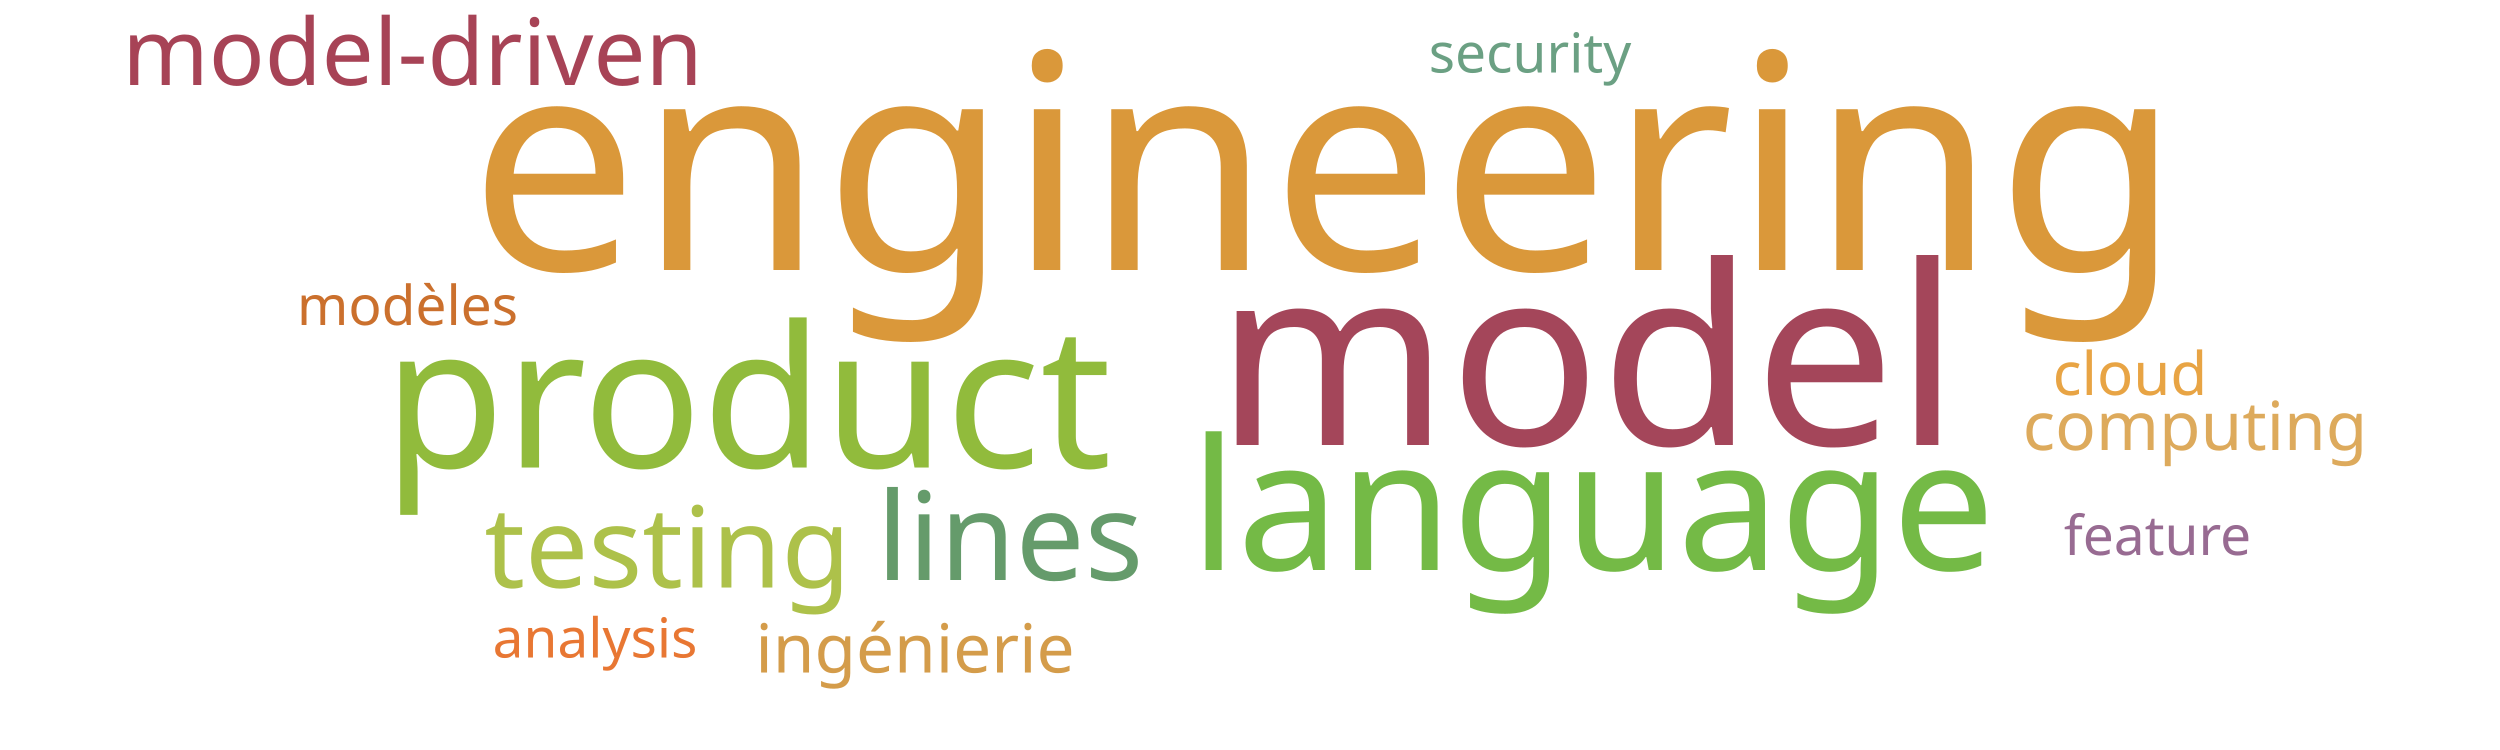
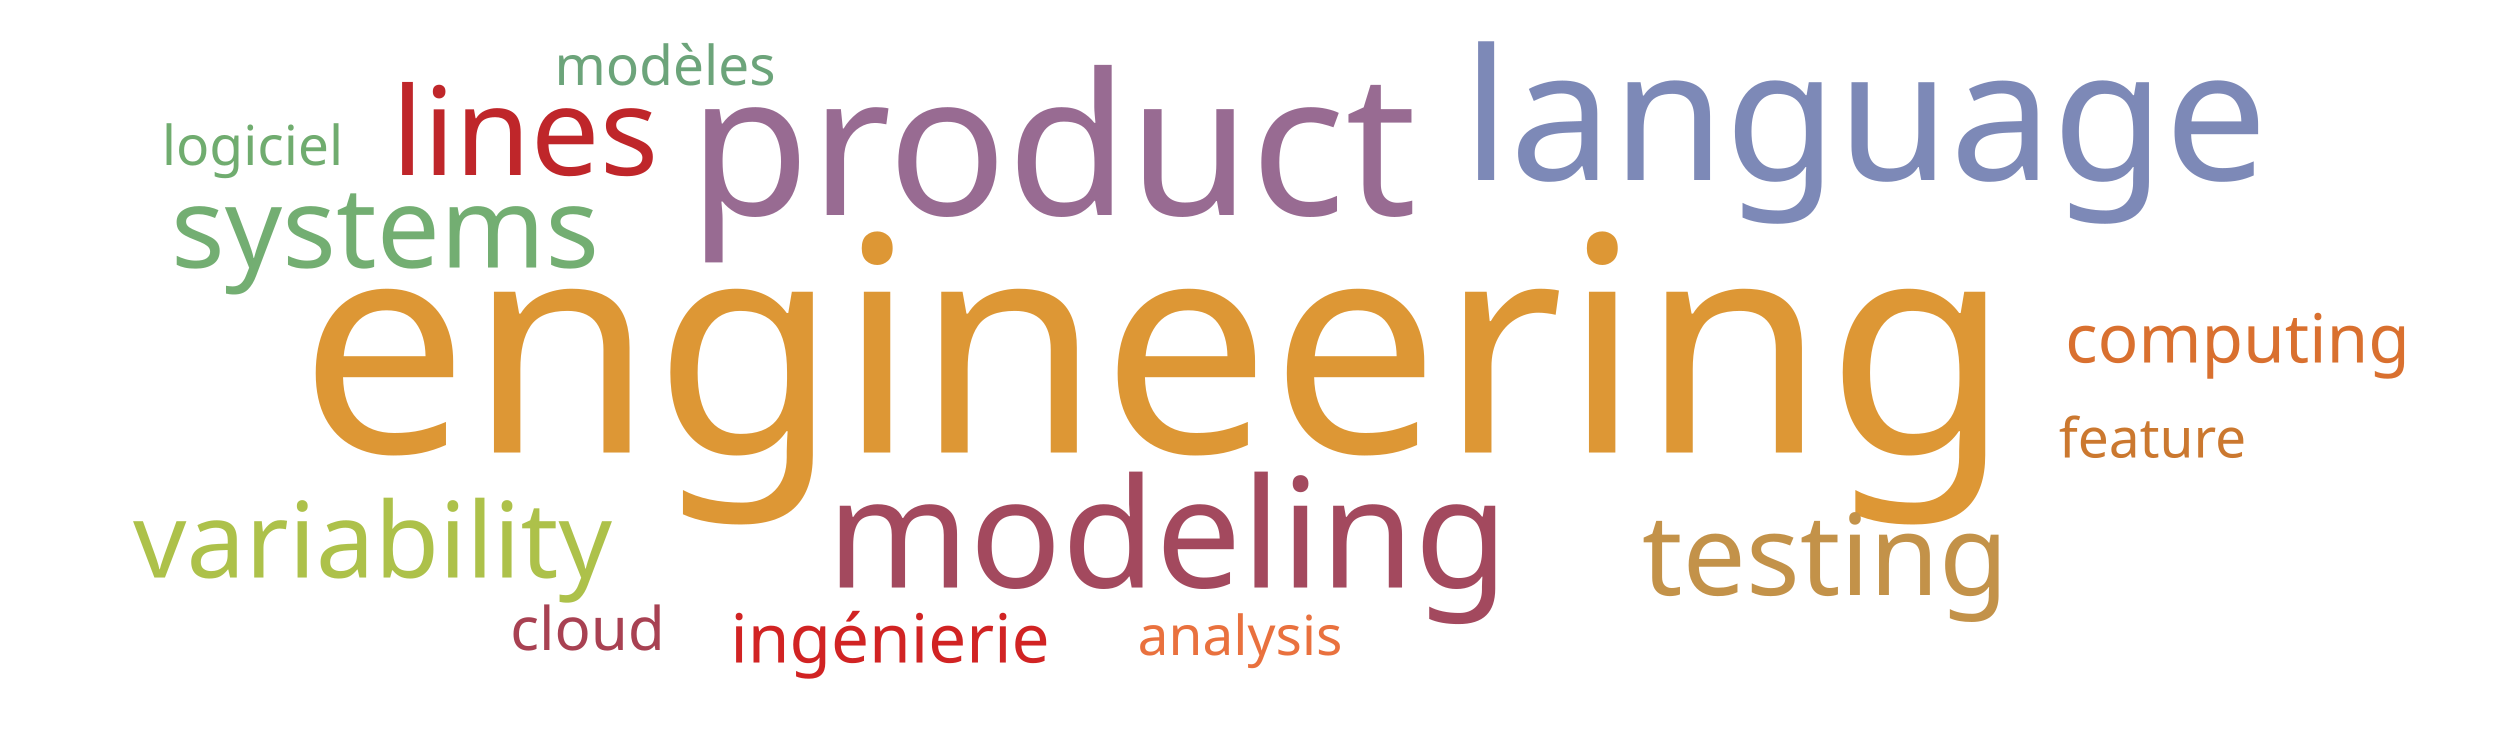
<svg xmlns="http://www.w3.org/2000/svg" width="1000" height="300">
  <g transform="translate(500, 150)">
-     <text text-anchor="middle" style="font-family: Impact; font-size: 120px; fill: #da983a" transform="translate(30,-42)rotate(0)">engineering</text>
-     <text text-anchor="middle" style="font-family: Impact; font-size: 100px; fill: #a4465a" transform="translate(135,28)rotate(0)">model</text>
-     <text text-anchor="middle" style="font-family: Impact; font-size: 79px; fill: #91bb3c" transform="translate(-201,37)rotate(0)">product</text>
-     <text text-anchor="middle" style="font-family: Impact; font-size: 73px; fill: #74ba46" transform="translate(137,78)rotate(0)">language</text>
-     <text text-anchor="middle" style="font-family: Impact; font-size: 49px; fill: #659b6b" transform="translate(-96,82)rotate(0)">lines</text>
-     <text text-anchor="middle" style="font-family: Impact; font-size: 45px; fill: #adc14a" transform="translate(-233,85)rotate(0)">testing</text>
-     <text text-anchor="middle" style="font-family: Impact; font-size: 37px; fill: #a74356" transform="translate(-335,-116)rotate(0)">model-driven</text>
-     <text text-anchor="middle" style="font-family: Impact; font-size: 27px; fill: #d49c4a" transform="translate(-134,119)rotate(0)">ingénierie</text>
-     <text text-anchor="middle" style="font-family: Impact; font-size: 27px; fill: #ddaa5c" transform="translate(378,30)rotate(0)">computing</text>
-     <text text-anchor="middle" style="font-family: Impact; font-size: 24px; fill: #e8a444" transform="translate(352,8)rotate(0)">cloud</text>
-     <text text-anchor="middle" style="font-family: Impact; font-size: 22px; fill: #986b92" transform="translate(363,72)rotate(0)">feature</text>
-     <text text-anchor="middle" style="font-family: Impact; font-size: 22px; fill: #6ba083" transform="translate(112,-121)rotate(0)">security</text>
-     <text text-anchor="middle" style="font-family: Impact; font-size: 22px; fill: #e87733" transform="translate(-262,113)rotate(0)">analysis</text>
-     <text text-anchor="middle" style="font-family: Impact; font-size: 22px; fill: #cb702d" transform="translate(-337,-20)rotate(0)">modèles</text>
+     <text text-anchor="middle" style="font-family: Impact; font-size: 120px; fill: #dd9735" transform="translate(-38,31)rotate(0)">engineering</text>
+     <text text-anchor="middle" style="font-family: Impact; font-size: 79px; fill: #986b92" transform="translate(-79,-64)rotate(0)">product</text>
+     <text text-anchor="middle" style="font-family: Impact; font-size: 73px; fill: #7d89b7" transform="translate(246,-78)rotate(0)">language</text>
+     <text text-anchor="middle" style="font-family: Impact; font-size: 61px; fill: #a3495e" transform="translate(-33,85)rotate(0)">modeling</text>
+     <text text-anchor="middle" style="font-family: Impact; font-size: 49px; fill: #bf262a" transform="translate(-290,-80)rotate(0)">lines</text>
+     <text text-anchor="middle" style="font-family: Impact; font-size: 45px; fill: #c39249" transform="translate(230,88)rotate(0)">testing</text>
+     <text text-anchor="middle" style="font-family: Impact; font-size: 45px; fill: #73ae72" transform="translate(-346,-43)rotate(0)">systems</text>
+     <text text-anchor="middle" style="font-family: Impact; font-size: 42px; fill: #adc14a" transform="translate(-351,81)rotate(0)">variability</text>
+     <text text-anchor="middle" style="font-family: Impact; font-size: 27px; fill: #d12323" transform="translate(-144,115)rotate(0)">ingénierie</text>
+     <text text-anchor="middle" style="font-family: Impact; font-size: 27px; fill: #d9702f" transform="translate(395,-5)rotate(0)">computing</text>
+     <text text-anchor="middle" style="font-family: Impact; font-size: 24px; fill: #a84152" transform="translate(-265,110)rotate(0)">cloud</text>
+     <text text-anchor="middle" style="font-family: Impact; font-size: 22px; fill: #cb782f" transform="translate(361,33)rotate(0)">feature</text>
+     <text text-anchor="middle" style="font-family: Impact; font-size: 22px; fill: #e9713e" transform="translate(-4,112)rotate(0)">analysis</text>
+     <text text-anchor="middle" style="font-family: Impact; font-size: 22px; fill: #6ca47a" transform="translate(-234,-116)rotate(0)">modèles</text>
+     <text text-anchor="middle" style="font-family: Impact; font-size: 22px; fill: #70ac6f" transform="translate(-399,-84)rotate(0)">logiciel</text>
  </g>
</svg>
